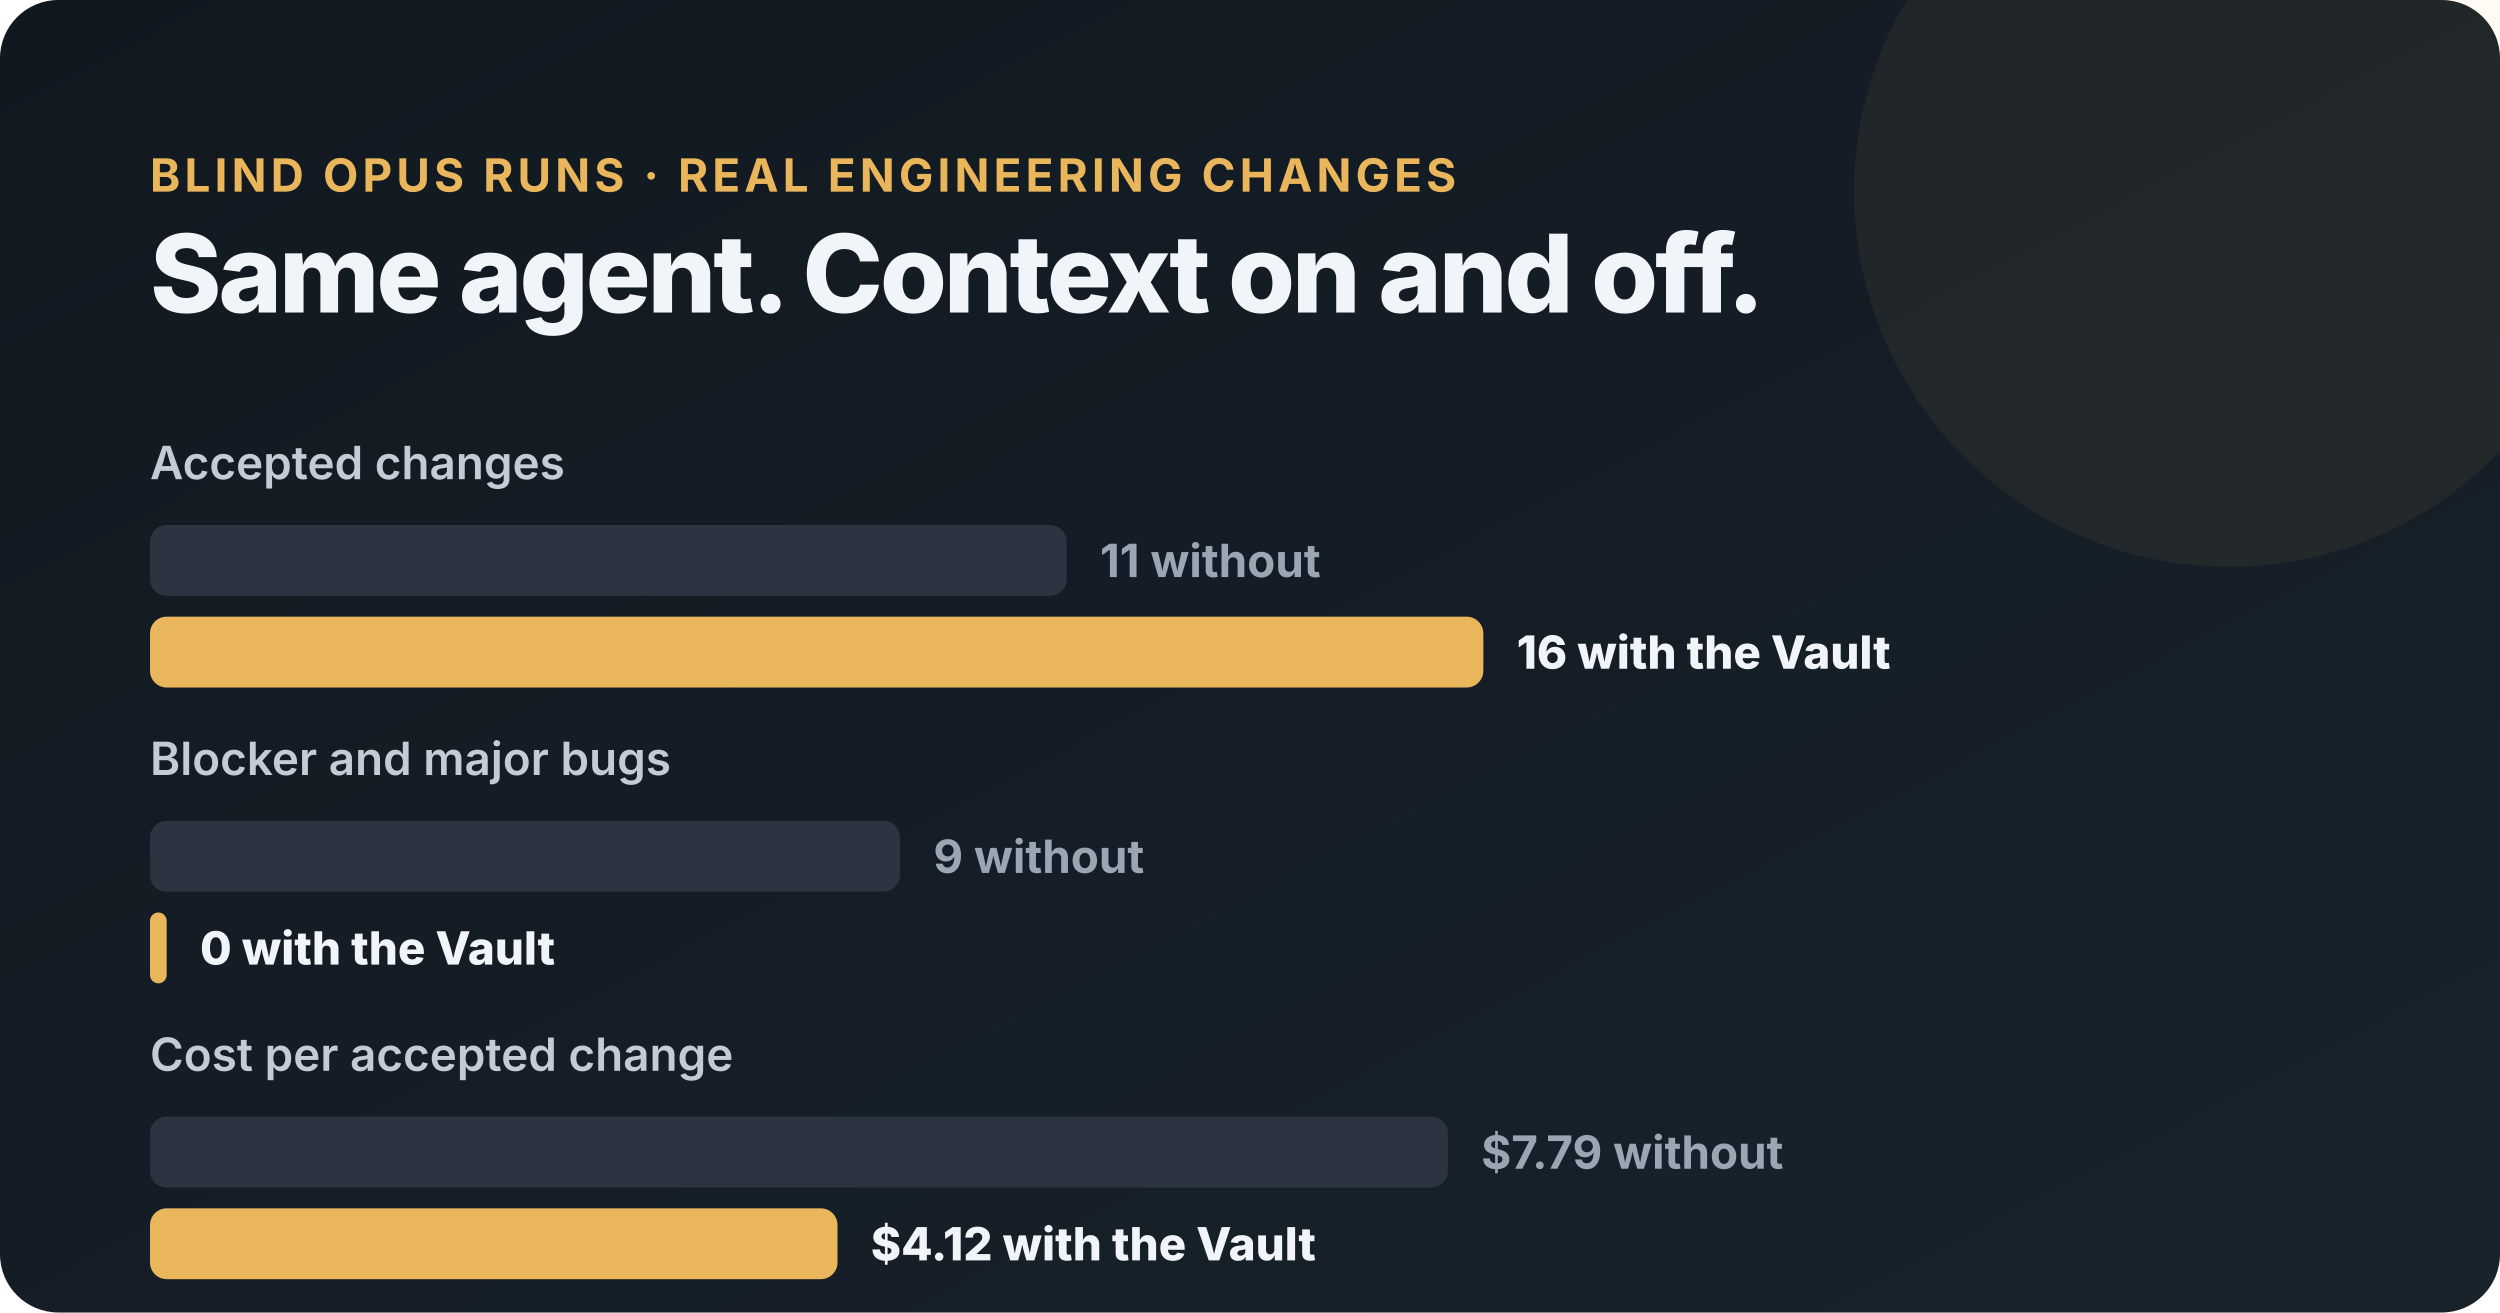
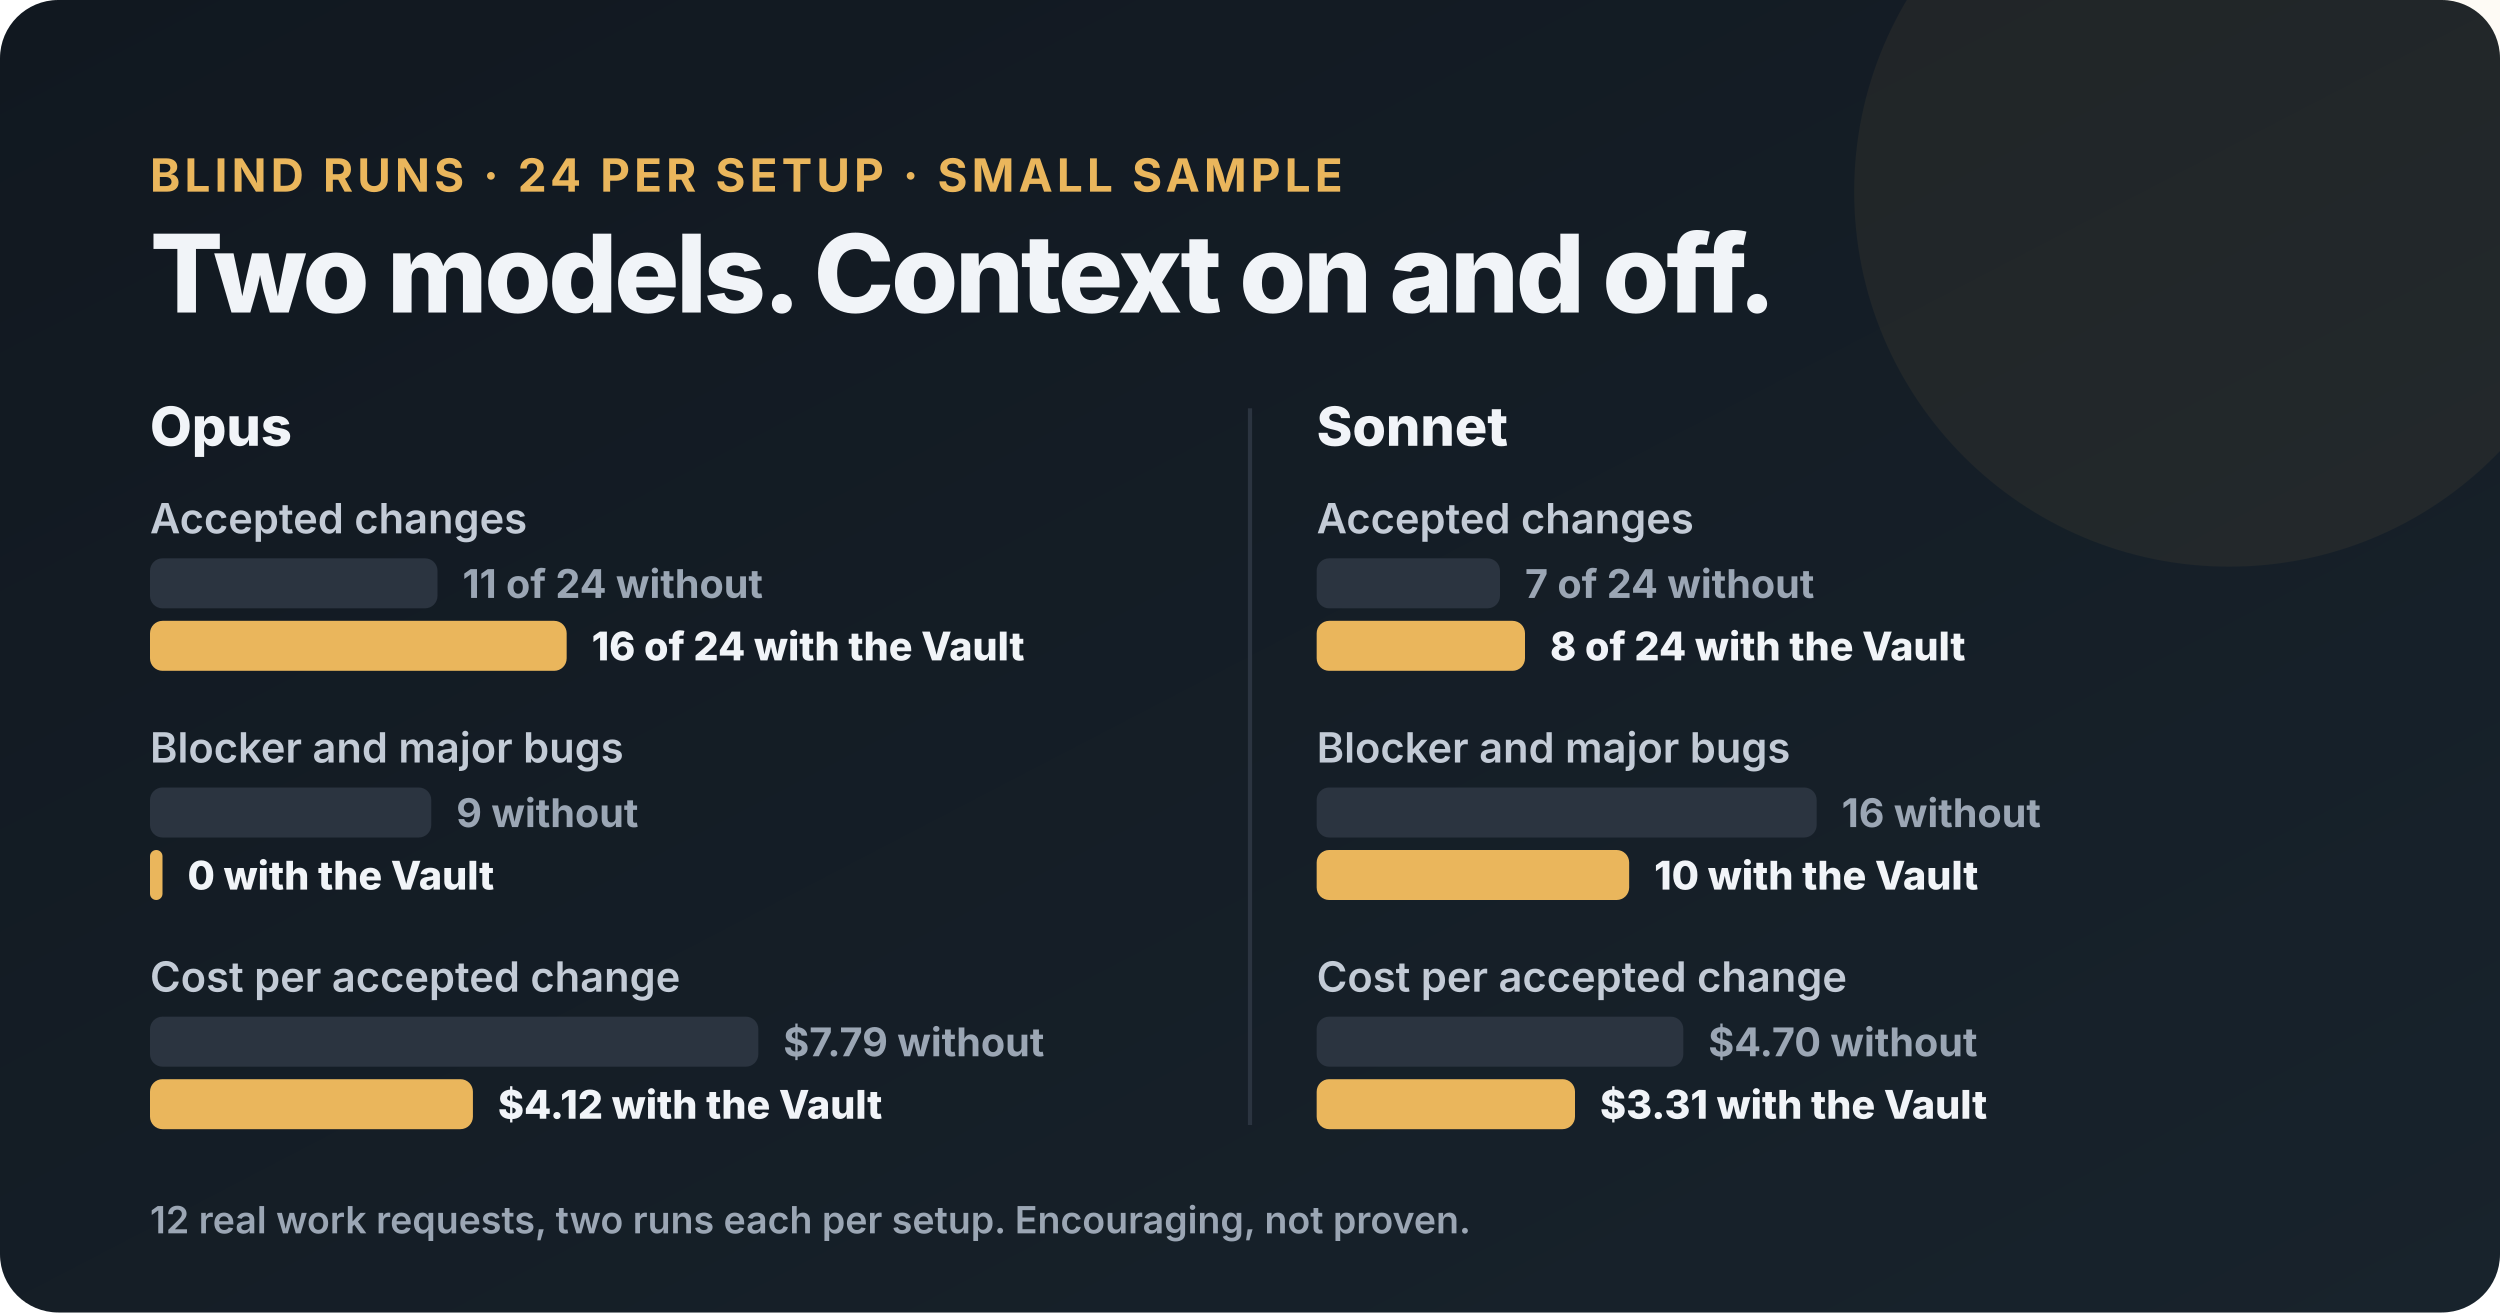
<svg xmlns="http://www.w3.org/2000/svg" viewBox="0 0 1200 630" role="img" aria-labelledby="title description">
  <defs>
    <linearGradient id="background" x1="0" y1="0" x2="1" y2="1">
      <stop offset="0" stop-color="#111820" />
      <stop offset="1" stop-color="#18232c" />
    </linearGradient>
  </defs>
  <rect width="1200" height="630" rx="28" fill="url(#background)" />
  <circle cx="1070" cy="92" r="180" fill="#eab65c" opacity=".06" />
  <g font-family="Inter, Arial, sans-serif">
-     <text x="72" y="92" fill="#eab65c" font-size="22" font-weight="700" letter-spacing="2">BLIND OPUS RUNS · REAL ENGINEERING CHANGES</text>
-     <text x="72" y="150" fill="#f1f4f8" font-size="52" font-weight="800" letter-spacing="-1.5">Same agent. Context on and off.</text>
-     <g transform="translate(72 230)">
-       <text x="0" y="0" fill="#c3cbd6" font-size="22" font-weight="600">Accepted changes</text>
-       <rect x="0" y="22" width="440" height="34" rx="8" fill="#2b3440" />
-       <text x="456" y="47" fill="#9ba6b4" font-size="22" font-weight="700">11 without</text>
-       <rect x="0" y="66" width="640" height="34" rx="8" fill="#eab65c" />
-       <text x="656" y="91" fill="#f1f4f8" font-size="22" font-weight="800">16 with the Vault</text>
+     <text x="72" y="92" fill="#eab65c" font-size="22" font-weight="700" letter-spacing="2">BLIND RUNS · 24 PER SETUP · SMALL SAMPLE</text>
+     <text x="72" y="150" fill="#f1f4f8" font-size="52" font-weight="800" letter-spacing="-1.5">Two models. Context on and off.</text>
+     <line x1="600" y1="196" x2="600" y2="540" stroke="#2b3440" stroke-width="2" />
+     <g transform="translate(72 0)">
+       <text x="0" y="214" fill="#f1f4f8" font-size="26" font-weight="800">Opus</text>
+       <text x="0" y="256" fill="#c3cbd6" font-size="20" font-weight="600">Accepted changes</text>
+       <rect x="0" y="268" width="138" height="24" rx="6" fill="#2b3440" />
+       <text x="150" y="287" fill="#9ba6b4" font-size="19" font-weight="700">11 of 24 without</text>
+       <rect x="0" y="298" width="200" height="24" rx="6" fill="#eab65c" />
+       <text x="212" y="317" fill="#f1f4f8" font-size="19" font-weight="800">16 of 24 with the Vault</text>
+       <text x="0" y="366" fill="#c3cbd6" font-size="20" font-weight="600">Blocker and major bugs</text>
+       <rect x="0" y="378" width="135" height="24" rx="6" fill="#2b3440" />
+       <text x="147" y="397" fill="#9ba6b4" font-size="19" font-weight="700">9 without</text>
+       <rect x="0" y="408" width="6" height="24" rx="3" fill="#eab65c" />
+       <text x="18" y="427" fill="#f1f4f8" font-size="19" font-weight="800">0 with the Vault</text>
+       <text x="0" y="476" fill="#c3cbd6" font-size="20" font-weight="600">Cost per accepted change</text>
+       <rect x="0" y="488" width="292" height="24" rx="6" fill="#2b3440" />
+       <text x="304" y="507" fill="#9ba6b4" font-size="19" font-weight="700">$7.79 without</text>
+       <rect x="0" y="518" width="155" height="24" rx="6" fill="#eab65c" />
+       <text x="167" y="537" fill="#f1f4f8" font-size="19" font-weight="800">$4.12 with the Vault</text>
    </g>
-     <g transform="translate(72 372)">
-       <text x="0" y="0" fill="#c3cbd6" font-size="22" font-weight="600">Blocker and major bugs</text>
-       <rect x="0" y="22" width="360" height="34" rx="8" fill="#2b3440" />
-       <text x="376" y="47" fill="#9ba6b4" font-size="22" font-weight="700">9 without</text>
-       <rect x="0" y="66" width="8" height="34" rx="4" fill="#eab65c" />
-       <text x="24" y="91" fill="#f1f4f8" font-size="22" font-weight="800">0 with the Vault</text>
+     <g transform="translate(632 0)">
+       <text x="0" y="214" fill="#f1f4f8" font-size="26" font-weight="800">Sonnet</text>
+       <text x="0" y="256" fill="#c3cbd6" font-size="20" font-weight="600">Accepted changes</text>
+       <rect x="0" y="268" width="88" height="24" rx="6" fill="#2b3440" />
+       <text x="100" y="287" fill="#9ba6b4" font-size="19" font-weight="700">7 of 24 without</text>
+       <rect x="0" y="298" width="100" height="24" rx="6" fill="#eab65c" />
+       <text x="112" y="317" fill="#f1f4f8" font-size="19" font-weight="800">8 of 24 with the Vault</text>
+       <text x="0" y="366" fill="#c3cbd6" font-size="20" font-weight="600">Blocker and major bugs</text>
+       <rect x="0" y="378" width="240" height="24" rx="6" fill="#2b3440" />
+       <text x="252" y="397" fill="#9ba6b4" font-size="19" font-weight="700">16 without</text>
+       <rect x="0" y="408" width="150" height="24" rx="6" fill="#eab65c" />
+       <text x="162" y="427" fill="#f1f4f8" font-size="19" font-weight="800">10 with the Vault</text>
+       <text x="0" y="476" fill="#c3cbd6" font-size="20" font-weight="600">Cost per accepted change</text>
+       <rect x="0" y="488" width="176" height="24" rx="6" fill="#2b3440" />
+       <text x="188" y="507" fill="#9ba6b4" font-size="19" font-weight="700">$4.70 without</text>
+       <rect x="0" y="518" width="124" height="24" rx="6" fill="#eab65c" />
+       <text x="136" y="537" fill="#f1f4f8" font-size="19" font-weight="800">$3.31 with the Vault</text>
    </g>
-     <g transform="translate(72 514)">
-       <text x="0" y="0" fill="#c3cbd6" font-size="22" font-weight="600">Cost per accepted change</text>
-       <rect x="0" y="22" width="623" height="34" rx="8" fill="#2b3440" />
-       <text x="639" y="47" fill="#9ba6b4" font-size="22" font-weight="700">$7.79 without</text>
-       <rect x="0" y="66" width="330" height="34" rx="8" fill="#eab65c" />
-       <text x="346" y="91" fill="#f1f4f8" font-size="22" font-weight="800">$4.12 with the Vault</text>
-     </g>
+     <text x="72" y="592" fill="#9ba6b4" font-size="18" font-weight="600">12 real work requests, two runs each per setup. Encouraging, not proven.</text>
  </g>
</svg>
